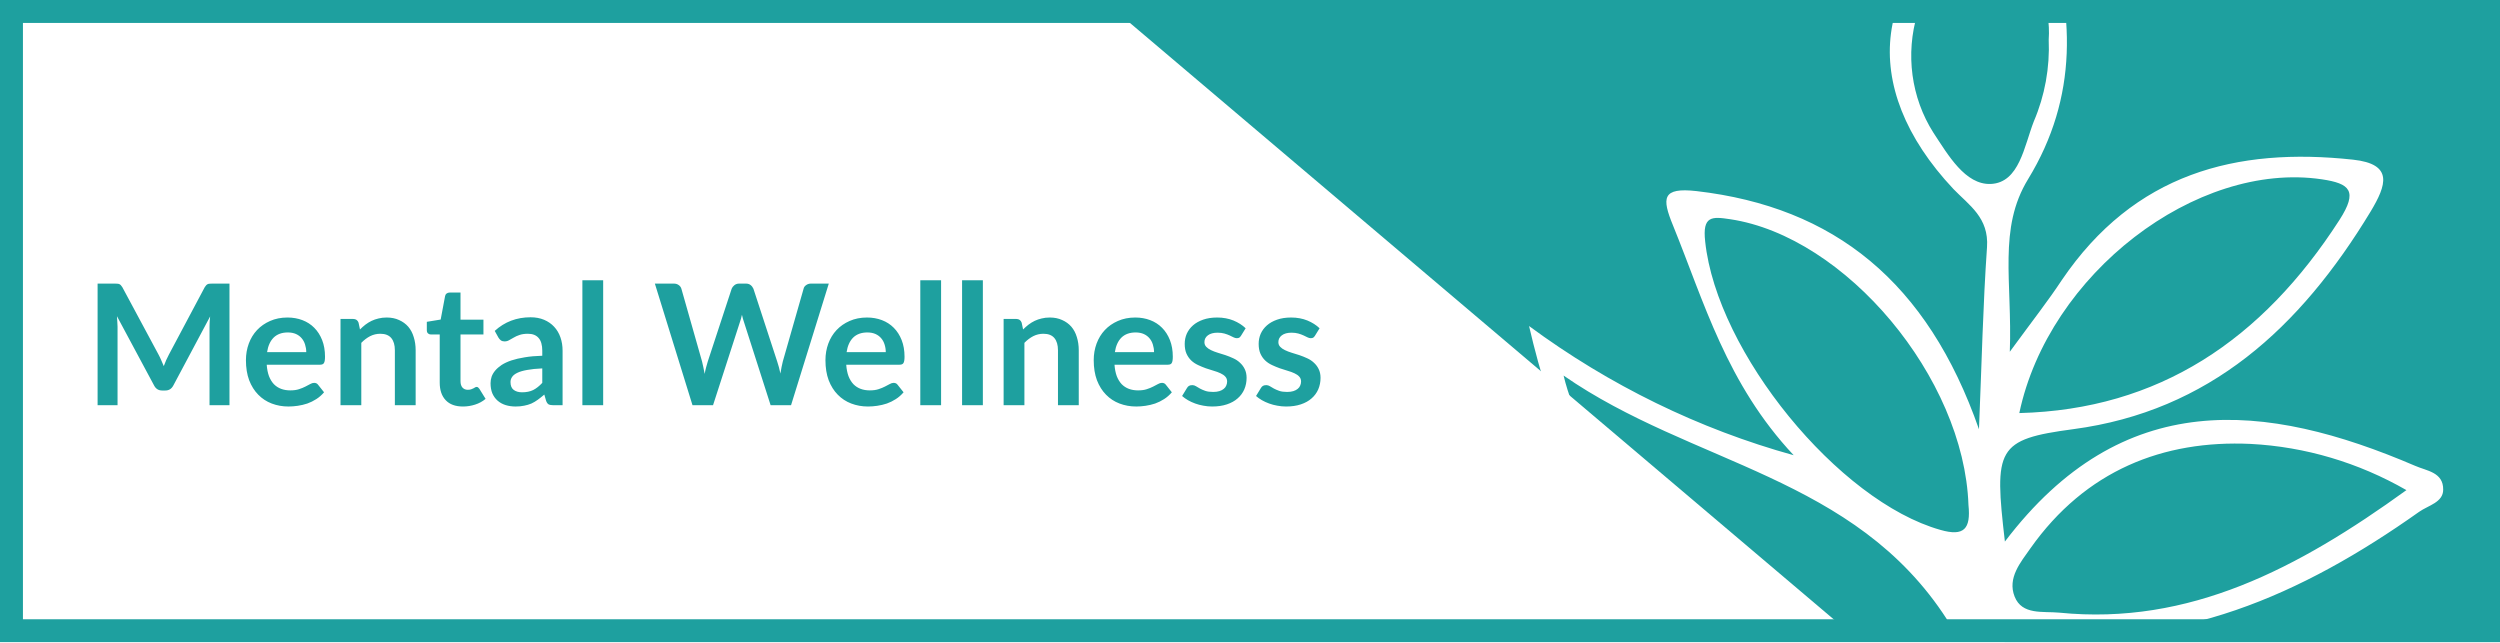
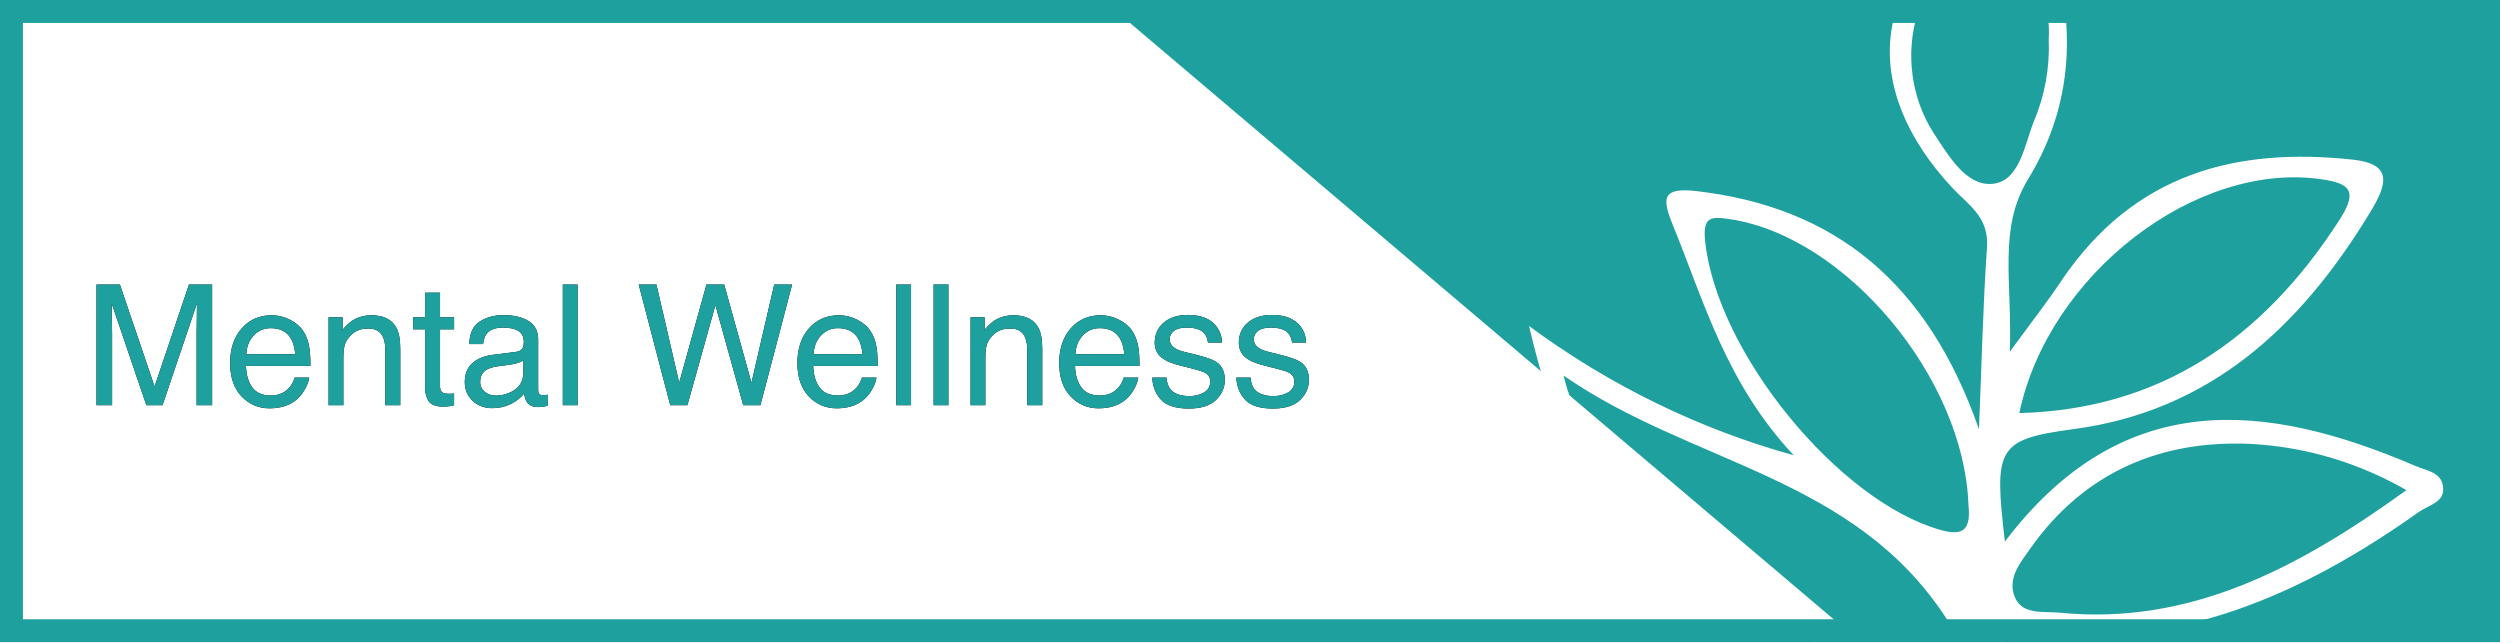
<svg xmlns="http://www.w3.org/2000/svg" xmlns:xlink="http://www.w3.org/1999/xlink" width="327px" height="84px" viewBox="0 0 327 84" version="1.1">
  <defs>
-     <style type="text/css">
-       @font-face {
-         font-family: Lato;
-         src: url('../fonts/Lato/Lato-Regular.ttf');
-       }
-     </style>
    <rect id="path-1" x="0" y="0" width="327" height="84" />
-     <path d="M81.579,163.137 C80.921,174.492 81.126,185.894 79.342,197.171 C78.895,201.733 75.605,205.393 71.347,206.065 C63.199,207.935 54.703,206.985 47.097,203.355 C43.868,201.892 41.702,198.599 41.513,194.866 L39.057,174.851 C38.736,172.094 38.253,169.415 34.672,170.427 C28.372,172.187 29.556,168.028 30.433,164.337 C31.749,158.823 34.526,154.01 38.575,148.06 C29.512,151.627 21.882,154.29 13.726,153.574 C6.022,152.951 4.955,150.926 7.309,143.138 C13.696,122.702 31.88,111.861 52.432,116.316 C54.142,116.69 56.174,118.902 57.533,116.176 C58.103,114.737 58.103,113.113 57.533,111.674 C56.349,108.871 54.084,110.49 52.476,111.114 C45.167,113.886 37.566,113.294 30.112,114.229 C20.253,115.518 10.582,118.097 1.316,121.908 C9.984,107.889 22.788,101.472 38.312,98.699 C31.149,94.946 23.11,94.214 18.725,86.721 C21.4,86.566 23.11,88.637 25.273,89.837 C34.511,94.914 44.1,97.407 54.698,95.07 C42.565,76.208 21.385,74.821 4.517,63.124 C7.031,73.513 14.34,78.933 18.505,86.597 C7.25,80.366 2.938,69.261 0,56.644 C10.517,64.4 22.234,70.121 34.614,73.544 C25.843,64.199 22.92,53.545 18.827,43.482 C17.365,39.915 17.365,38.482 21.911,38.996 C39.905,41.084 52.11,50.85 58.849,70.149 C59.214,61.41 59.375,53.856 59.901,46.333 C60.165,42.47 57.577,40.866 55.516,38.732 C42.828,25.258 44.787,10.399 60.355,1.271 C64.053,-0.909 65.909,-0.442 67.429,3.904 C71.478,15.492 71.814,26.723 65.281,37.423 C61.319,43.887 63.22,50.819 62.883,60.009 C65.982,55.772 67.912,53.326 69.666,50.663 C79.167,36.645 92.527,33.233 107.773,34.884 C113.094,35.461 112.158,38.202 110.082,41.66 C100.844,56.925 88.96,67.765 71.201,70.133 C61.129,71.473 60.822,72.656 62.24,84.837 C77.618,64.588 96.284,66.519 115.9,74.93 C117.362,75.585 119.598,75.74 119.569,78.046 C119.569,79.712 117.625,80.102 116.426,80.943 C101.049,91.846 84.736,99.042 65.748,96.784 C61.173,96.238 61.626,99.899 61.509,103.014 C61.349,107.36 63.6,107.687 66.713,106.612 C84.254,100.787 101.794,103.248 119.437,106.472 C120.899,106.737 122.639,106.581 122.96,108.497 C123.282,110.413 121.586,111.067 120.388,111.83 C103.826,122.328 86.68,126.378 68.277,117.25 C66.391,116.316 64.243,113.808 62.43,115.553 C60.618,117.297 61.539,120.444 61.685,122.998 C61.86,126.02 64.023,126.674 66.333,126.861 C81.944,128.045 96.605,134.01 114.029,137.297 C106.399,142.764 99.909,146.642 92.308,148.2 C88.127,149.041 83.274,148.667 85.482,156.206 C85.861,157.653 85.668,159.203 84.947,160.495 C84.226,161.787 83.041,162.708 81.666,163.044 C81.023,161.175 83.815,156.658 79.05,157.982 C70.47,160.365 61.787,160.396 53.075,160.521 C51.073,160.521 48.529,161.004 48.515,163.34 C48.515,166.782 51.628,165.739 53.514,165.894 C62.971,166.595 72.37,166.331 81.579,163.137 Z M43.399,118.169 C28.781,118.169 14.091,129.415 10.51,142.484 C9.048,147.935 9.691,150.848 15.816,150.536 C29.512,149.836 41.528,145.505 50.079,133.403 C52.476,129.992 57.095,126.487 55.297,122.235 C53.163,117.11 47.301,118.637 43.399,118.169 Z M114.76,78.108 C108.476,74.499 101.514,72.434 94.383,72.064 C82.953,71.535 72.794,75.522 65.588,85.709 C64.301,87.547 62.547,89.587 63.512,92.033 C64.477,94.478 67.225,93.933 69.359,94.136 C86.359,95.833 100.581,88.357 114.76,78.108 Z M57.475,80.055 C56.905,63.389 41.396,44.931 26.296,42.672 C23.914,42.314 22.657,42.221 23.037,45.585 C24.572,60.102 40.475,79.556 53.806,83.31 C56.89,84.198 57.797,83.186 57.475,80.055 Z M64.126,68.03 C82.353,67.563 95.874,58.498 106.004,42.766 C108.445,38.965 107.378,38 103.695,37.454 C87.28,35.025 67.956,49.837 64.126,68.03 Z M64.433,111.3 C79.357,122.453 101.984,121.565 115.944,109.743 C99.014,104.785 81.082,105.311 64.433,111.254 L64.433,111.3 Z M67.97,19.199 C68.292,14.807 66.304,10.835 65.281,6.614 C64.623,3.935 63.38,3.592 61.012,4.464 C56.154,6.366 52.387,10.546 50.8,15.796 C49.213,21.046 49.982,26.782 52.885,31.349 C54.815,34.277 57.051,38.187 60.384,38.062 C64.14,37.906 64.769,33.078 66.026,29.869 C67.465,26.513 68.131,22.839 67.97,19.153 L67.97,19.199 Z M77.618,169.788 C66.026,177.576 61.1,177.576 50.649,170.147 C48.105,168.324 45.153,165.38 42.258,168.278 C39.598,170.957 41.659,174.664 42.682,177.732 C43.706,180.801 46.497,182.405 49.406,183.028 C53.87,184.215 58.408,185.058 62.986,185.551 C77.808,186.579 80.029,181.455 77.618,169.742 L77.618,169.788 Z M104.455,139.306 C97.438,137.219 90.773,134.992 83.991,133.325 C79.233,132.274 74.42,131.536 69.578,131.113 C67.795,130.926 65.281,129.774 64.33,132.157 C63.38,134.54 65.792,135.77 67.035,137.203 C76.521,147.561 92.542,148.589 104.455,139.259 L104.455,139.306 Z M43.384,183.838 C42.098,186.096 42.872,188.511 44.203,188.822 C52.71,190.707 57.694,198.308 64.667,202.514 C68.029,204.554 71.975,204.492 74.738,201.205 C77.822,197.483 76.916,192.389 77.427,187.841 C77.559,186.626 76.214,186.377 75.22,186.704 C64.272,190.318 53.806,186.906 43.384,183.838 Z M56.729,106.316 C42.112,98.933 20.508,103.435 13.082,114.836 C27.071,109.011 41.615,111.846 56.729,106.316 Z M32.845,167.857 C41.464,165.182 48.848,159.2 53.572,151.066 C54.581,149.415 56.423,147.577 54.917,145.568 C53.411,143.558 51.233,144.431 49.421,144.991 C39.291,148.2 35.491,156.814 32.845,167.857 Z" id="path-3" />
+     <path d="M1.622,5.22 L4.684,5.22 L9.217,18.562 L13.718,5.22 L16.747,5.22 L16.747,21 L14.717,21 L14.717,11.687 C14.717,11.364 14.724,10.831 14.738,10.086 C14.753,9.341 14.76,8.543 14.76,7.69 L10.259,21 L8.143,21 L3.609,7.69 L3.609,8.174 C3.609,8.561 3.618,9.15 3.636,9.941 C3.654,10.732 3.663,11.314 3.663,11.687 L3.663,21 L1.622,21 L1.622,5.22 Z M24.535,9.237 C25.352,9.237 26.143,9.429 26.909,9.812 C27.675,10.195 28.259,10.691 28.66,11.3 C29.047,11.88 29.305,12.557 29.434,13.33 C29.548,13.86 29.605,14.705 29.605,15.865 L21.173,15.865 C21.209,17.033 21.484,17.969 22,18.674 C22.516,19.38 23.314,19.732 24.396,19.732 C25.405,19.732 26.211,19.399 26.812,18.733 C27.156,18.347 27.4,17.899 27.543,17.391 L29.444,17.391 C29.394,17.813 29.228,18.284 28.945,18.803 C28.662,19.322 28.345,19.747 27.994,20.076 C27.407,20.649 26.68,21.036 25.813,21.236 C25.348,21.351 24.822,21.408 24.234,21.408 C22.802,21.408 21.588,20.887 20.593,19.845 C19.597,18.803 19.1,17.344 19.1,15.468 C19.1,13.62 19.601,12.12 20.604,10.967 C21.606,9.814 22.917,9.237 24.535,9.237 Z M27.618,14.329 C27.539,13.491 27.357,12.822 27.07,12.32 C26.54,11.389 25.656,10.924 24.417,10.924 C23.529,10.924 22.784,11.244 22.183,11.885 C21.581,12.526 21.262,13.341 21.227,14.329 L27.618,14.329 Z M31.979,9.495 L33.816,9.495 L33.816,11.128 C34.361,10.455 34.937,9.971 35.546,9.678 C36.155,9.384 36.831,9.237 37.576,9.237 C39.209,9.237 40.312,9.807 40.885,10.945 C41.2,11.568 41.357,12.46 41.357,13.62 L41.357,21 L39.392,21 L39.392,13.749 C39.392,13.047 39.288,12.481 39.08,12.052 C38.736,11.336 38.113,10.978 37.211,10.978 C36.753,10.978 36.377,11.024 36.083,11.117 C35.553,11.275 35.088,11.59 34.687,12.062 C34.364,12.442 34.155,12.834 34.058,13.239 C33.961,13.643 33.913,14.222 33.913,14.974 L33.913,21 L31.979,21 L31.979,9.495 Z M44.602,6.283 L46.557,6.283 L46.557,9.495 L48.394,9.495 L48.394,11.074 L46.557,11.074 L46.557,18.583 C46.557,18.984 46.693,19.253 46.965,19.389 C47.115,19.467 47.366,19.507 47.717,19.507 C47.81,19.507 47.91,19.505 48.018,19.501 C48.125,19.498 48.25,19.489 48.394,19.475 L48.394,21 C48.172,21.064 47.941,21.111 47.701,21.14 C47.461,21.168 47.201,21.183 46.922,21.183 C46.02,21.183 45.407,20.952 45.085,20.49 C44.763,20.028 44.602,19.428 44.602,18.69 L44.602,11.074 L43.044,11.074 L43.044,9.495 L44.602,9.495 L44.602,6.283 Z M51.81,17.938 C51.81,18.497 52.014,18.937 52.422,19.26 C52.83,19.582 53.313,19.743 53.872,19.743 C54.552,19.743 55.211,19.586 55.849,19.271 C56.923,18.748 57.46,17.892 57.46,16.703 L57.46,15.146 C57.224,15.296 56.919,15.421 56.547,15.521 C56.174,15.622 55.809,15.693 55.451,15.736 L54.28,15.887 C53.578,15.98 53.052,16.127 52.701,16.327 C52.107,16.664 51.81,17.201 51.81,17.938 Z M56.493,14.028 C56.937,13.971 57.234,13.785 57.385,13.47 C57.471,13.298 57.514,13.051 57.514,12.729 C57.514,12.07 57.279,11.592 56.81,11.294 C56.341,10.997 55.67,10.849 54.796,10.849 C53.786,10.849 53.07,11.121 52.647,11.665 C52.411,11.966 52.257,12.413 52.186,13.008 L50.381,13.008 C50.417,11.59 50.877,10.603 51.761,10.048 C52.646,9.493 53.672,9.216 54.839,9.216 C56.192,9.216 57.292,9.474 58.137,9.989 C58.975,10.505 59.394,11.307 59.394,12.396 L59.394,19.023 C59.394,19.224 59.435,19.385 59.517,19.507 C59.599,19.629 59.773,19.689 60.038,19.689 C60.124,19.689 60.221,19.684 60.328,19.673 C60.436,19.663 60.55,19.646 60.672,19.625 L60.672,21.054 C60.371,21.14 60.142,21.193 59.984,21.215 C59.827,21.236 59.612,21.247 59.34,21.247 C58.674,21.247 58.19,21.011 57.89,20.538 C57.732,20.287 57.621,19.933 57.557,19.475 C57.163,19.99 56.597,20.438 55.859,20.817 C55.122,21.197 54.309,21.387 53.421,21.387 C52.354,21.387 51.482,21.063 50.805,20.415 C50.128,19.766 49.79,18.955 49.79,17.981 C49.79,16.914 50.123,16.087 50.789,15.5 C51.455,14.913 52.329,14.551 53.41,14.415 L56.493,14.028 Z M62.616,5.22 L64.55,5.22 L64.55,21 L62.616,21 L62.616,5.22 Z M74.862,5.22 L77.838,18.057 L81.404,5.22 L83.725,5.22 L87.291,18.057 L90.267,5.22 L92.608,5.22 L88.462,21 L86.217,21 L82.575,7.916 L78.912,21 L76.667,21 L72.542,5.22 L74.862,5.22 Z M98.731,9.237 C99.548,9.237 100.339,9.429 101.105,9.812 C101.872,10.195 102.455,10.691 102.856,11.3 C103.243,11.88 103.501,12.557 103.63,13.33 C103.744,13.86 103.802,14.705 103.802,15.865 L95.369,15.865 C95.405,17.033 95.681,17.969 96.196,18.674 C96.712,19.38 97.51,19.732 98.592,19.732 C99.602,19.732 100.407,19.399 101.009,18.733 C101.353,18.347 101.596,17.899 101.739,17.391 L103.641,17.391 C103.59,17.813 103.424,18.284 103.141,18.803 C102.858,19.322 102.541,19.747 102.19,20.076 C101.603,20.649 100.876,21.036 100.01,21.236 C99.544,21.351 99.018,21.408 98.431,21.408 C96.998,21.408 95.785,20.887 94.789,19.845 C93.794,18.803 93.296,17.344 93.296,15.468 C93.296,13.62 93.797,12.12 94.8,10.967 C95.802,9.814 97.113,9.237 98.731,9.237 Z M101.814,14.329 C101.736,13.491 101.553,12.822 101.267,12.32 C100.737,11.389 99.852,10.924 98.613,10.924 C97.725,10.924 96.98,11.244 96.379,11.885 C95.777,12.526 95.459,13.341 95.423,14.329 L101.814,14.329 Z M106.229,5.22 L108.163,5.22 L108.163,21 L106.229,21 L106.229,5.22 Z M111.117,5.22 L113.051,5.22 L113.051,21 L111.117,21 L111.117,5.22 Z M115.951,9.495 L117.788,9.495 L117.788,11.128 C118.332,10.455 118.909,9.971 119.518,9.678 C120.126,9.384 120.803,9.237 121.548,9.237 C123.181,9.237 124.284,9.807 124.856,10.945 C125.172,11.568 125.329,12.46 125.329,13.62 L125.329,21 L123.363,21 L123.363,13.749 C123.363,13.047 123.259,12.481 123.052,12.052 C122.708,11.336 122.085,10.978 121.183,10.978 C120.724,10.978 120.348,11.024 120.055,11.117 C119.525,11.275 119.059,11.59 118.658,12.062 C118.336,12.442 118.126,12.834 118.03,13.239 C117.933,13.643 117.885,14.222 117.885,14.974 L117.885,21 L115.951,21 L115.951,9.495 Z M132.978,9.237 C133.794,9.237 134.585,9.429 135.352,9.812 C136.118,10.195 136.701,10.691 137.103,11.3 C137.489,11.88 137.747,12.557 137.876,13.33 C137.991,13.86 138.048,14.705 138.048,15.865 L129.615,15.865 C129.651,17.033 129.927,17.969 130.442,18.674 C130.958,19.38 131.757,19.732 132.838,19.732 C133.848,19.732 134.653,19.399 135.255,18.733 C135.599,18.347 135.842,17.899 135.985,17.391 L137.887,17.391 C137.837,17.813 137.67,18.284 137.387,18.803 C137.104,19.322 136.787,19.747 136.437,20.076 C135.849,20.649 135.122,21.036 134.256,21.236 C133.79,21.351 133.264,21.408 132.677,21.408 C131.244,21.408 130.031,20.887 129.035,19.845 C128.04,18.803 127.542,17.344 127.542,15.468 C127.542,13.62 128.043,12.12 129.046,10.967 C130.049,9.814 131.359,9.237 132.978,9.237 Z M136.061,14.329 C135.982,13.491 135.799,12.822 135.513,12.32 C134.983,11.389 134.098,10.924 132.859,10.924 C131.971,10.924 131.227,11.244 130.625,11.885 C130.023,12.526 129.705,13.341 129.669,14.329 L136.061,14.329 Z M141.571,17.391 C141.629,18.035 141.79,18.529 142.055,18.873 C142.542,19.496 143.387,19.808 144.59,19.808 C145.306,19.808 145.936,19.652 146.48,19.34 C147.025,19.029 147.297,18.547 147.297,17.896 C147.297,17.401 147.078,17.025 146.642,16.768 C146.362,16.61 145.811,16.427 144.987,16.22 L143.451,15.833 C142.47,15.59 141.747,15.317 141.281,15.017 C140.451,14.494 140.035,13.771 140.035,12.847 C140.035,11.758 140.427,10.877 141.211,10.204 C141.996,9.531 143.05,9.194 144.375,9.194 C146.108,9.194 147.358,9.703 148.124,10.72 C148.604,11.364 148.837,12.059 148.822,12.804 L146.996,12.804 C146.96,12.367 146.806,11.969 146.534,11.611 C146.09,11.103 145.32,10.849 144.225,10.849 C143.494,10.849 142.941,10.988 142.565,11.268 C142.189,11.547 142.001,11.916 142.001,12.374 C142.001,12.875 142.248,13.276 142.742,13.577 C143.029,13.756 143.451,13.914 144.01,14.05 L145.288,14.361 C146.677,14.698 147.608,15.024 148.081,15.339 C148.833,15.833 149.209,16.61 149.209,17.67 C149.209,18.694 148.82,19.578 148.043,20.323 C147.266,21.068 146.083,21.44 144.493,21.44 C142.782,21.44 141.57,21.052 140.857,20.275 C140.144,19.498 139.763,18.536 139.713,17.391 L141.571,17.391 Z M152.571,17.391 C152.629,18.035 152.79,18.529 153.055,18.873 C153.542,19.496 154.387,19.808 155.59,19.808 C156.306,19.808 156.936,19.652 157.48,19.34 C158.025,19.029 158.297,18.547 158.297,17.896 C158.297,17.401 158.078,17.025 157.642,16.768 C157.362,16.61 156.811,16.427 155.987,16.22 L154.451,15.833 C153.47,15.59 152.747,15.317 152.281,15.017 C151.451,14.494 151.035,13.771 151.035,12.847 C151.035,11.758 151.427,10.877 152.211,10.204 C152.996,9.531 154.05,9.194 155.375,9.194 C157.108,9.194 158.358,9.703 159.124,10.72 C159.604,11.364 159.837,12.059 159.822,12.804 L157.996,12.804 C157.96,12.367 157.806,11.969 157.534,11.611 C157.09,11.103 156.32,10.849 155.225,10.849 C154.494,10.849 153.941,10.988 153.565,11.268 C153.189,11.547 153.001,11.916 153.001,12.374 C153.001,12.875 153.248,13.276 153.742,13.577 C154.029,13.756 154.451,13.914 155.01,14.05 L156.288,14.361 C157.677,14.698 158.608,15.024 159.081,15.339 C159.833,15.833 160.209,16.61 160.209,17.67 C160.209,18.694 159.82,19.578 159.043,20.323 C158.266,21.068 157.083,21.44 155.493,21.44 C153.782,21.44 152.57,21.052 151.857,20.275 C151.144,19.498 150.763,18.536 150.713,17.391 L152.571,17.391 Z" id="path-3" />
+     <rect id="path-4" x="0" y="0" width="327" height="84" />
  </defs>
-   <g id="Sprint-3" stroke="none" stroke-width="1" fill="none" fill-rule="evenodd">
-     <g id="VIZ-Discover---UPDATED-NEW" transform="translate(-24, -231)">
-       <g id="Group-10-+-Group-13-Mask" transform="translate(24, 231)">
+   <g id="Page-1" stroke="none" stroke-width="1" fill="none" fill-rule="evenodd">
+     <g id="Mental-Wellness">
+       <g id="Mask" fill="#FFFFFF" fill-rule="nonzero">
+         <rect id="path-1" x="0" y="0" width="327" height="84" />
+       </g>
+       <g id="Group-10-Clipped">
        <mask id="mask-2" fill="white">
          <use xlink:href="#path-1" />
        </mask>
-         <use id="Mask" fill="#FFFFFF" xlink:href="#path-1" />
+         <g id="path-1" />
        <g id="Group-10" mask="url(#mask-2)">
-           <g transform="translate(0, -14)">
-             <g id="Group-6" stroke-width="1" fill-rule="evenodd">
-               <polygon id="Rectangle-8" fill="#1EA09F" points="144.258 14 327 14 327 98 243.379 98" />
-               <g id="Rectangle" transform="translate(200, 0)">
-                 <mask id="mask-4" fill="white">
-                   <use xlink:href="#path-3" />
-                 </mask>
-                 <use id="Mask" fill="#FFFFFF" fill-rule="nonzero" xlink:href="#path-3" />
+           <g transform="translate(1, -14)" id="Group">
+             <g>
+               <g id="Group-6">
+                 <polygon id="Rectangle-8" fill="#1EA09F" fill-rule="nonzero" points="143.258 14 326 14 326 98 242.379 98" />
+                 <g id="Rectangle" transform="translate(199, 0)" fill="#FFFFFF" fill-rule="nonzero">
+                   <g id="Mask">
+                     <path d="M81.579,163.137 C80.921,174.492 81.126,185.894 79.342,197.171 C78.895,201.733 75.605,205.393 71.347,206.065 C63.199,207.935 54.703,206.985 47.097,203.355 C43.868,201.892 41.702,198.599 41.513,194.866 L39.057,174.851 C38.736,172.094 38.253,169.415 34.672,170.427 C28.372,172.187 29.556,168.028 30.433,164.337 C31.749,158.823 34.526,154.01 38.575,148.06 C29.512,151.627 21.882,154.29 13.726,153.574 C6.022,152.951 4.955,150.926 7.309,143.138 C13.696,122.702 31.88,111.861 52.432,116.316 C54.142,116.69 56.174,118.902 57.533,116.176 C58.103,114.737 58.103,113.113 57.533,111.674 C56.349,108.871 54.084,110.49 52.476,111.114 C45.167,113.886 37.566,113.294 30.112,114.229 C20.253,115.518 10.582,118.097 1.316,121.908 C9.984,107.889 22.788,101.472 38.312,98.699 C31.149,94.946 23.11,94.214 18.725,86.721 C21.4,86.566 23.11,88.637 25.273,89.837 C34.511,94.914 44.1,97.407 54.698,95.07 C42.565,76.208 21.385,74.821 4.517,63.124 C7.031,73.513 14.34,78.933 18.505,86.597 C7.25,80.366 2.938,69.261 0,56.644 C10.517,64.4 22.234,70.121 34.614,73.544 C25.843,64.199 22.92,53.545 18.827,43.482 C17.365,39.915 17.365,38.482 21.911,38.996 C39.905,41.084 52.11,50.85 58.849,70.149 C59.214,61.41 59.375,53.856 59.901,46.333 C60.165,42.47 57.577,40.866 55.516,38.732 C42.828,25.258 44.787,10.399 60.355,1.271 C64.053,-0.909 65.909,-0.442 67.429,3.904 C71.478,15.492 71.814,26.723 65.281,37.423 C61.319,43.887 63.22,50.819 62.883,60.009 C65.982,55.772 67.912,53.326 69.666,50.663 C79.167,36.645 92.527,33.233 107.773,34.884 C113.094,35.461 112.158,38.202 110.082,41.66 C100.844,56.925 88.96,67.765 71.201,70.133 C61.129,71.473 60.822,72.656 62.24,84.837 C77.618,64.588 96.284,66.519 115.9,74.93 C117.362,75.585 119.598,75.74 119.569,78.046 C119.569,79.712 117.625,80.102 116.426,80.943 C101.049,91.846 84.736,99.042 65.748,96.784 C61.173,96.238 61.626,99.899 61.509,103.014 C61.349,107.36 63.6,107.687 66.713,106.612 C84.254,100.787 101.794,103.248 119.437,106.472 C120.899,106.737 122.639,106.581 122.96,108.497 C123.282,110.413 121.586,111.067 120.388,111.83 C103.826,122.328 86.68,126.378 68.277,117.25 C66.391,116.316 64.243,113.808 62.43,115.553 C60.618,117.297 61.539,120.444 61.685,122.998 C61.86,126.02 64.023,126.674 66.333,126.861 C81.944,128.045 96.605,134.01 114.029,137.297 C106.399,142.764 99.909,146.642 92.308,148.2 C88.127,149.041 83.274,148.667 85.482,156.206 C85.861,157.653 85.668,159.203 84.947,160.495 C84.226,161.787 83.041,162.708 81.666,163.044 C81.023,161.175 83.815,156.658 79.05,157.982 C70.47,160.365 61.787,160.396 53.075,160.521 C51.073,160.521 48.529,161.004 48.515,163.34 C48.515,166.782 51.628,165.739 53.514,165.894 C62.971,166.595 72.37,166.331 81.579,163.137 Z M43.399,118.169 C28.781,118.169 14.091,129.415 10.51,142.484 C9.048,147.935 9.691,150.848 15.816,150.536 C29.512,149.836 41.528,145.505 50.079,133.403 C52.476,129.992 57.095,126.487 55.297,122.235 C53.163,117.11 47.301,118.637 43.399,118.169 Z M114.76,78.108 C108.476,74.499 101.514,72.434 94.383,72.064 C82.953,71.535 72.794,75.522 65.588,85.709 C64.301,87.547 62.547,89.587 63.512,92.033 C64.477,94.478 67.225,93.933 69.359,94.136 C86.359,95.833 100.581,88.357 114.76,78.108 Z M57.475,80.055 C56.905,63.389 41.396,44.931 26.296,42.672 C23.914,42.314 22.657,42.221 23.037,45.585 C24.572,60.102 40.475,79.556 53.806,83.31 C56.89,84.198 57.797,83.186 57.475,80.055 Z M64.126,68.03 C82.353,67.563 95.874,58.498 106.004,42.766 C108.445,38.965 107.378,38 103.695,37.454 C87.28,35.025 67.956,49.837 64.126,68.03 Z M64.433,111.3 C79.357,122.453 101.984,121.565 115.944,109.743 C99.014,104.785 81.082,105.311 64.433,111.254 L64.433,111.3 Z M67.97,19.199 C68.292,14.807 66.304,10.835 65.281,6.614 C64.623,3.935 63.38,3.592 61.012,4.464 C56.154,6.366 52.387,10.546 50.8,15.796 C49.213,21.046 49.982,26.782 52.885,31.349 C54.815,34.277 57.051,38.187 60.384,38.062 C64.14,37.906 64.769,33.078 66.026,29.869 C67.465,26.513 68.131,22.839 67.97,19.153 L67.97,19.199 Z M77.618,169.788 C66.026,177.576 61.1,177.576 50.649,170.147 C48.105,168.324 45.153,165.38 42.258,168.278 C39.598,170.957 41.659,174.664 42.682,177.732 C43.706,180.801 46.497,182.405 49.406,183.028 C53.87,184.215 58.408,185.058 62.986,185.551 C77.808,186.579 80.029,181.455 77.618,169.742 L77.618,169.788 Z M104.455,139.306 C97.438,137.219 90.773,134.992 83.991,133.325 C79.233,132.274 74.42,131.536 69.578,131.113 C67.795,130.926 65.281,129.774 64.33,132.157 C63.38,134.54 65.792,135.77 67.035,137.203 C76.521,147.561 92.542,148.589 104.455,139.259 L104.455,139.306 Z M43.384,183.838 C42.098,186.096 42.872,188.511 44.203,188.822 C52.71,190.707 57.694,198.308 64.667,202.514 C68.029,204.554 71.975,204.492 74.738,201.205 C77.822,197.483 76.916,192.389 77.427,187.841 C77.559,186.626 76.214,186.377 75.22,186.704 C64.272,190.318 53.806,186.906 43.384,183.838 Z M56.729,106.316 C42.112,98.933 20.508,103.435 13.082,114.836 C27.071,109.011 41.615,111.846 56.729,106.316 Z M32.845,167.857 C41.464,165.182 48.848,159.2 53.572,151.066 C54.581,149.415 56.423,147.577 54.917,145.568 C53.411,143.558 51.233,144.431 49.421,144.991 C39.291,148.2 35.491,156.814 32.845,167.857 Z" id="path-3" />
+                   </g>
+                 </g>
+                 <rect id="Rectangle-7" stroke="#1EA09F" stroke-width="3" x="0.5" y="15.5" width="324" height="81" />
              </g>
-               <rect id="Rectangle-7" stroke="#1EA09F" stroke-width="3" x="1.5" y="15.5" width="324" height="81" />
+               <g id="Mental-Wellness" transform="translate(10, 46)">
+                 <g>
+                   <use fill="#000000" xlink:href="#path-3" />
+                   <use fill="#1EA09F" xlink:href="#path-3" />
+                 </g>
+               </g>
            </g>
-             <text id="Mental-Wellness" font-family="Lato" font-size="22" font-weight="bold" line-spacing="26">
-               <tspan x="11" y="67" fill="#1EA09F">Mental Wellness</tspan>
-             </text>
          </g>
        </g>
-         <g id="Group-13" mask="url(#mask-2)" />
+       </g>
+       <g id="Group-13-Clipped">
+         <mask id="mask-5" fill="white">
+           <use xlink:href="#path-4" />
+         </mask>
+         <g id="path-1" />
      </g>
    </g>
  </g>
</svg>
